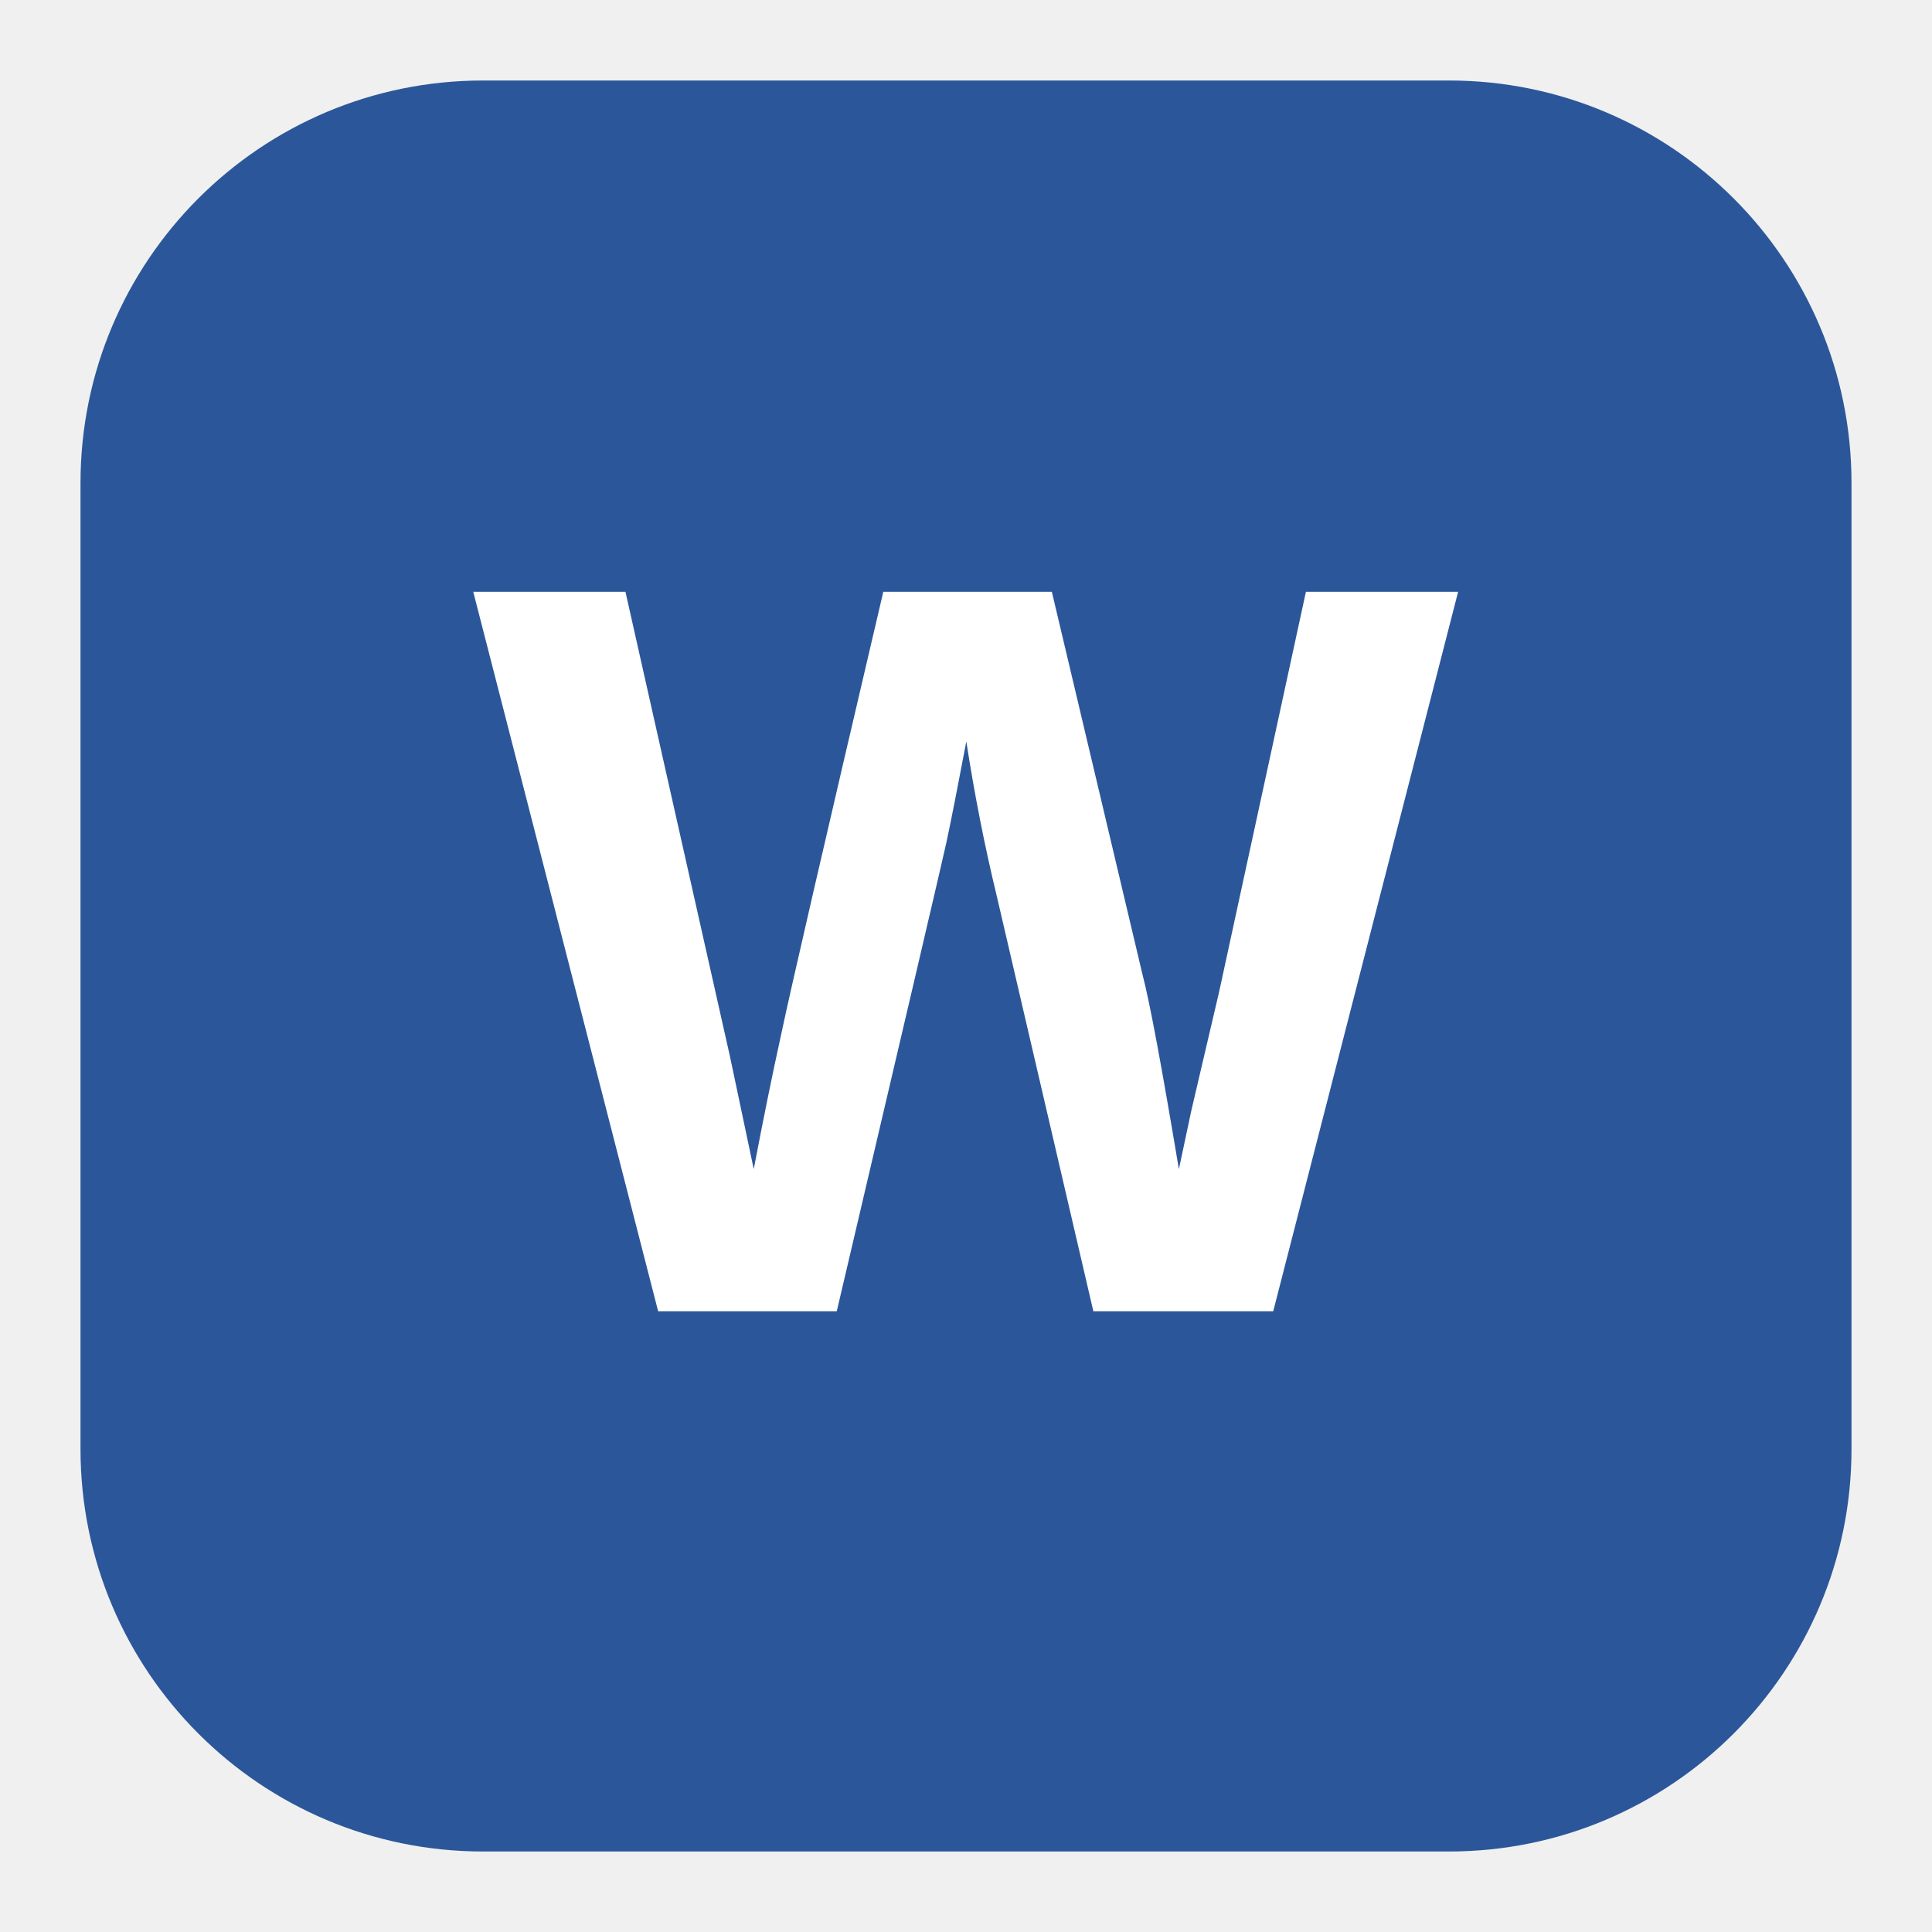
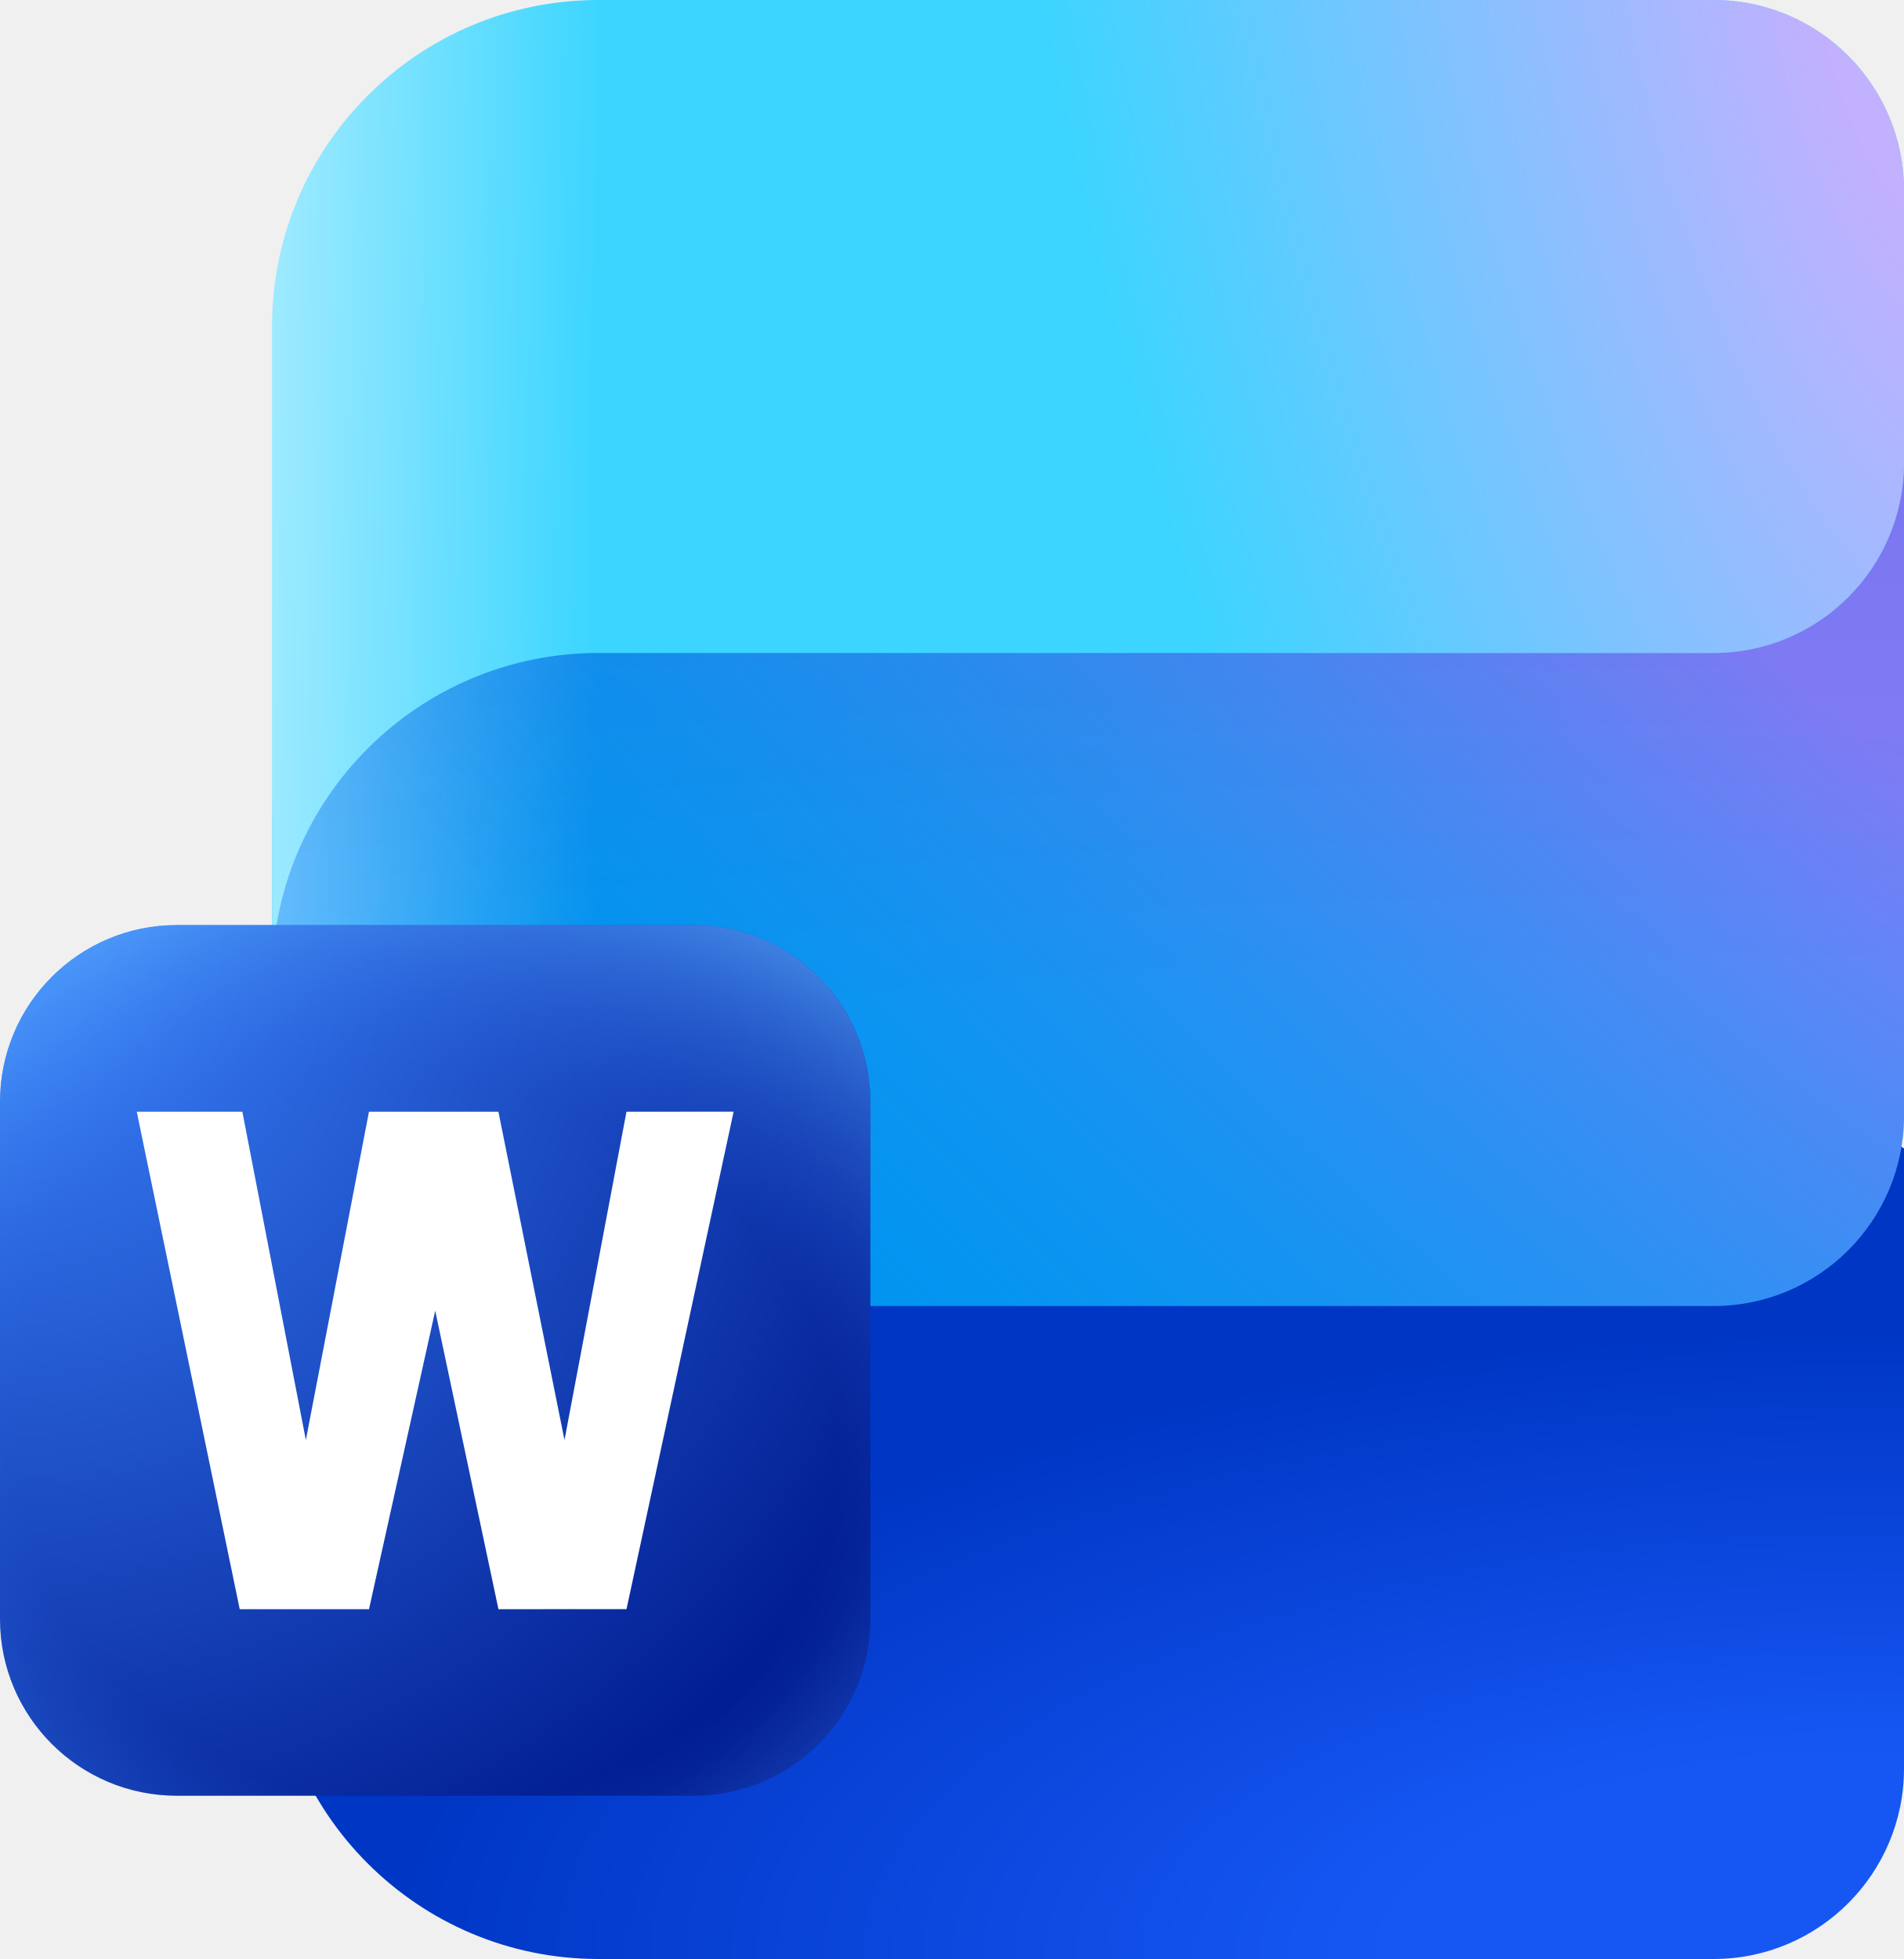
- <svg xmlns="http://www.w3.org/2000/svg" viewBox="0 0 24 24">
-   <rect x="1" y="1" width="22" height="22" rx="5" fill="#2B579A" />
-   <text x="12" y="12.6" text-anchor="middle" dominant-baseline="middle" font-family="Arial, Helvetica, sans-serif" font-weight="700" font-size="13" fill="#ffffff">W</text>
+ <svg xmlns="http://www.w3.org/2000/svg" data-name="Слой 1" viewBox="0 0 486 500">
+   <defs>
+     <radialGradient id="a" cx="-689.34" cy="753.93" r="13.89" data-name="Безымянный градиент" fx="-689.34" fy="753.93" gradientTransform="matrix(47.56 0 0 -20.15 33260.63 15691.18)" gradientUnits="userSpaceOnUse">
+       <stop offset=".18" stop-color="#1657f4" />
+       <stop offset=".57" stop-color="#0036c4" />
+     </radialGradient>
+     <radialGradient id="c" cx="-730.97" cy="806.4" r="13.89" data-name="Безымянный градиент 3" fx="-730.97" fy="806.4" gradientTransform="matrix(-20.22495 21.28288 52.40647 49.82267 -56559.12 -24498.36)" gradientUnits="userSpaceOnUse">
+       <stop offset=".14" stop-color="#d471ff" />
+       <stop offset=".83" stop-color="#509df5" stop-opacity="0" />
+     </radialGradient>
+     <radialGradient id="d" cx="-682.21" cy="801.86" r="13.89" data-name="Безымянный градиент 4" fx="-682.21" fy="801.86" gradientTransform="matrix(0 18.62 101.62 0 -81063.08 13022.32)" gradientUnits="userSpaceOnUse">
+       <stop offset=".28" stop-color="#4f006f" stop-opacity="0" />
+       <stop offset="1" stop-color="#4f006f" />
+     </radialGradient>
+     <radialGradient id="f" cx="-749.58" cy="798.74" r="13.89" data-name="Безымянный градиент 6" fx="-749.58" fy="798.74" gradientTransform="matrix(-28.7167 6.70901 16.06567 68.78884 -33867.69 -49911.37)" gradientUnits="userSpaceOnUse">
+       <stop offset=".06" stop-color="#e4a7fe" />
+       <stop offset=".54" stop-color="#e4a7fe" stop-opacity="0" />
+     </radialGradient>
+     <radialGradient id="g" cx="-675.64" cy="797.48" r="13.89" data-name="Безымянный градиент 7" fx="-675.64" fy="797.48" gradientTransform="matrix(15.99196 15.99755 15.99476 -15.99476 -1949 23805.98)" gradientUnits="userSpaceOnUse">
+       <stop offset=".08" stop-color="#367af2" />
+       <stop offset=".87" stop-color="#001a8f" />
+     </radialGradient>
+     <radialGradient id="h" cx="-657.62" cy="854.65" r="13.89" data-name="Безымянный градиент 8" fx="-657.62" fy="854.65" gradientTransform="matrix(0 11.2 12.76 0 -10796.09 7734.8)" gradientUnits="userSpaceOnUse">
+       <stop offset=".59" stop-color="#2763e5" stop-opacity="0" />
+       <stop offset=".97" stop-color="#58aafe" />
+     </radialGradient>
+     <linearGradient id="b" x1="69.43" x2="388.45" y1="238.11" y2="238.11" data-name="Безымянный градиент 2" gradientTransform="matrix(1 0 0 -1 0 502)" gradientUnits="userSpaceOnUse">
+       <stop offset="0" stop-color="#66c0ff" />
+       <stop offset=".26" stop-color="#0094f0" />
+     </linearGradient>
+     <linearGradient id="e" x1="69.48" x2="485.94" y1="380.04" y2="373.16" data-name="Безымянный градиент 5" gradientTransform="matrix(1 0 0 -1 0 502)" gradientUnits="userSpaceOnUse">
+       <stop offset="0" stop-color="#9deaff" />
+       <stop offset=".2" stop-color="#3bd5ff" />
+     </linearGradient>
+   </defs>
+   <path d="m69.43 376.25 194.4-237.36L486 293.13v158.26c0 26.85-21.76 48.61-48.6 48.61H152.74c-46.01 0-83.31-37.31-83.31-83.33v-40.42Z" style="fill:url(#a)" />
+   <path d="M69.43 208.87c0-34.52 27.98-62.5 62.49-62.5h283.11L486 111.11v173.61c0 26.85-21.76 48.61-48.6 48.61H152.74c-46.01 0-83.31 37.31-83.31 83.33v-207.8Z" style="fill:url(#b)" />
+   <path d="M69.43 208.87c0-34.52 27.98-62.5 62.49-62.5h283.11L486 111.11v173.61c0 26.85-21.76 48.61-48.6 48.61H152.74c-46.01 0-83.31 37.31-83.31 83.33v-207.8Z" style="fill:url(#c);fill-opacity:.6" />
+   <path d="M69.43 208.87c0-34.52 27.98-62.5 62.49-62.5h283.11L486 111.11v173.61c0 26.85-21.76 48.61-48.6 48.61H152.74c-46.01 0-83.31 37.31-83.31 83.33v-207.8Z" style="fill:url(#d);fill-opacity:.1" />
+   <path d="M69.43 83.33C69.43 37.31 106.73 0 152.74 0H437.4C464.24 0 486 21.76 486 48.61v69.44c0 26.85-21.76 48.61-48.6 48.61H152.74c-46.01 0-83.31 37.31-83.31 83.33V83.33Z" style="fill:url(#e)" />
+   <path d="M69.43 83.33C69.43 37.31 106.73 0 152.74 0H437.4C464.24 0 486 21.76 486 48.61v69.44c0 26.85-21.76 48.61-48.6 48.61H152.74c-46.01 0-83.31 37.31-83.31 83.33V83.33Z" style="fill:url(#f);fill-opacity:.8" />
+   <rect width="222.17" height="222.22" y="236.11" rx="45.13" ry="45.13" style="fill:url(#g)" />
+   <rect width="222.17" height="222.22" y="236.11" rx="45.13" ry="45.13" style="fill:url(#h);fill-opacity:.65" />
+   <path d="M187.26 283.73 159.92 410.7l-32.69.02-16.14-76.19-16.9 76.19h-33L34.91 283.75h26.95l16.21 83.79 16.11-83.79h33.04l16.87 83.79 15.82-83.79 27.34-.02Z" style="fill:#fff" />
</svg>
